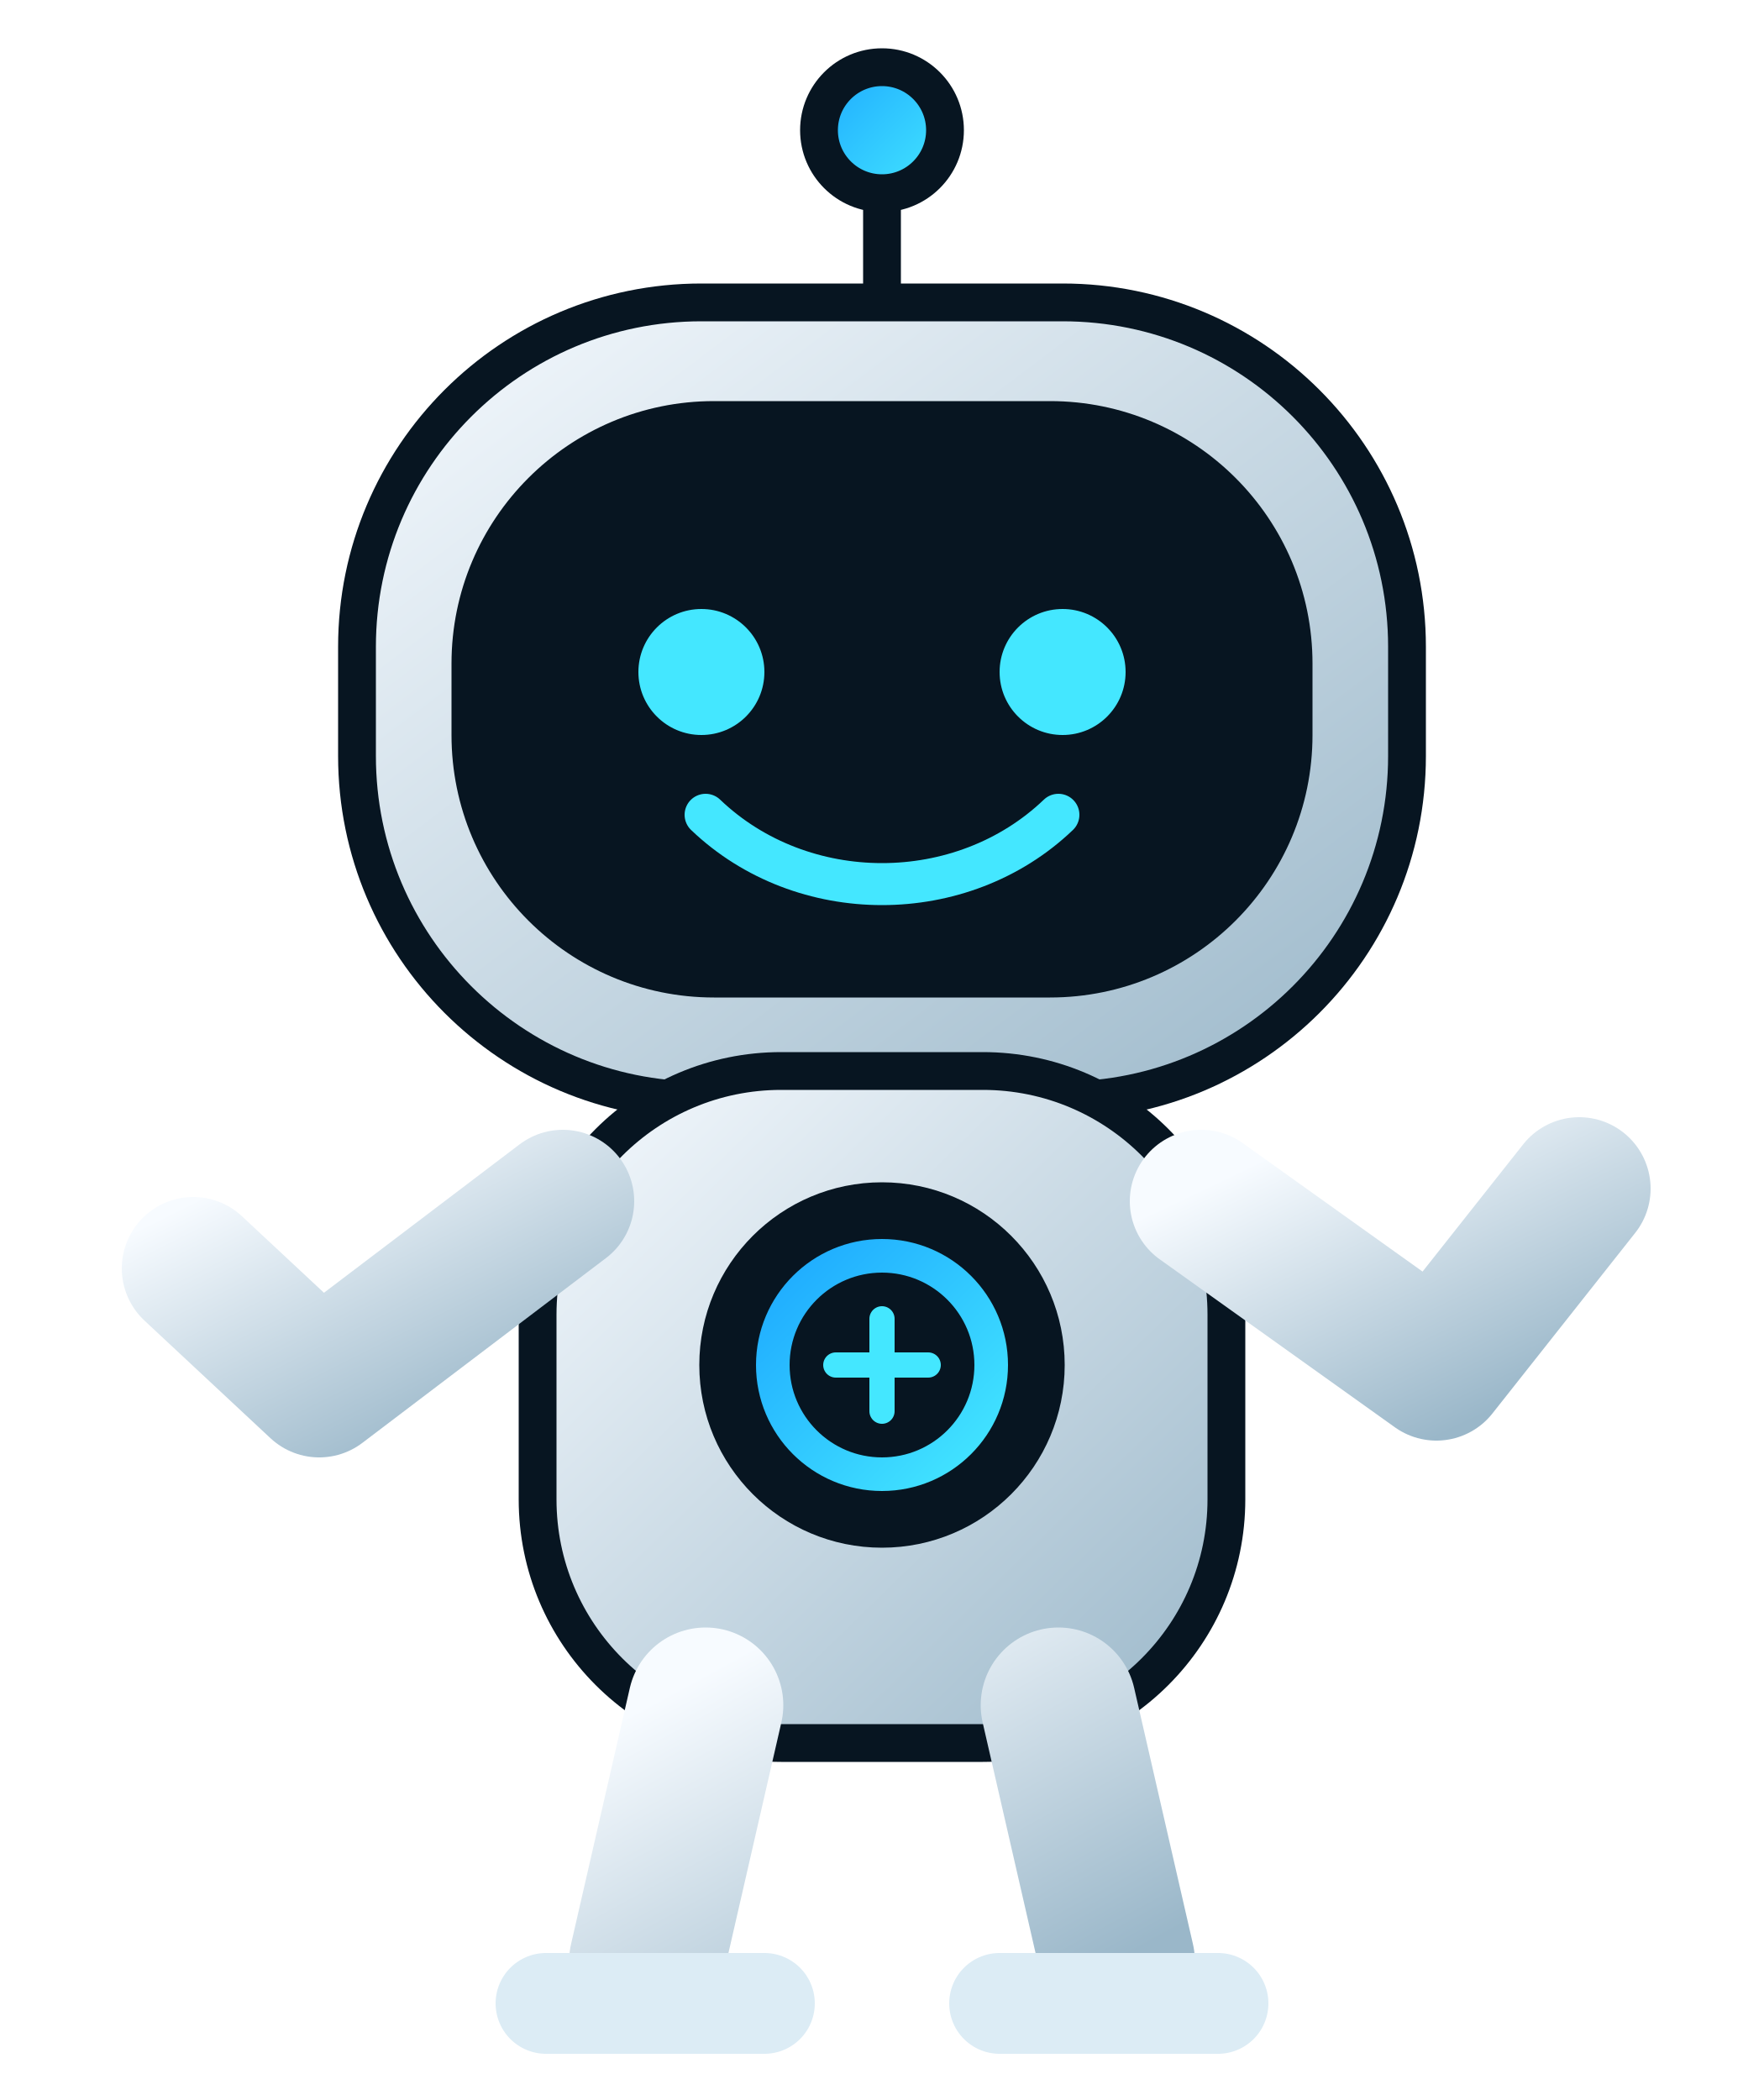
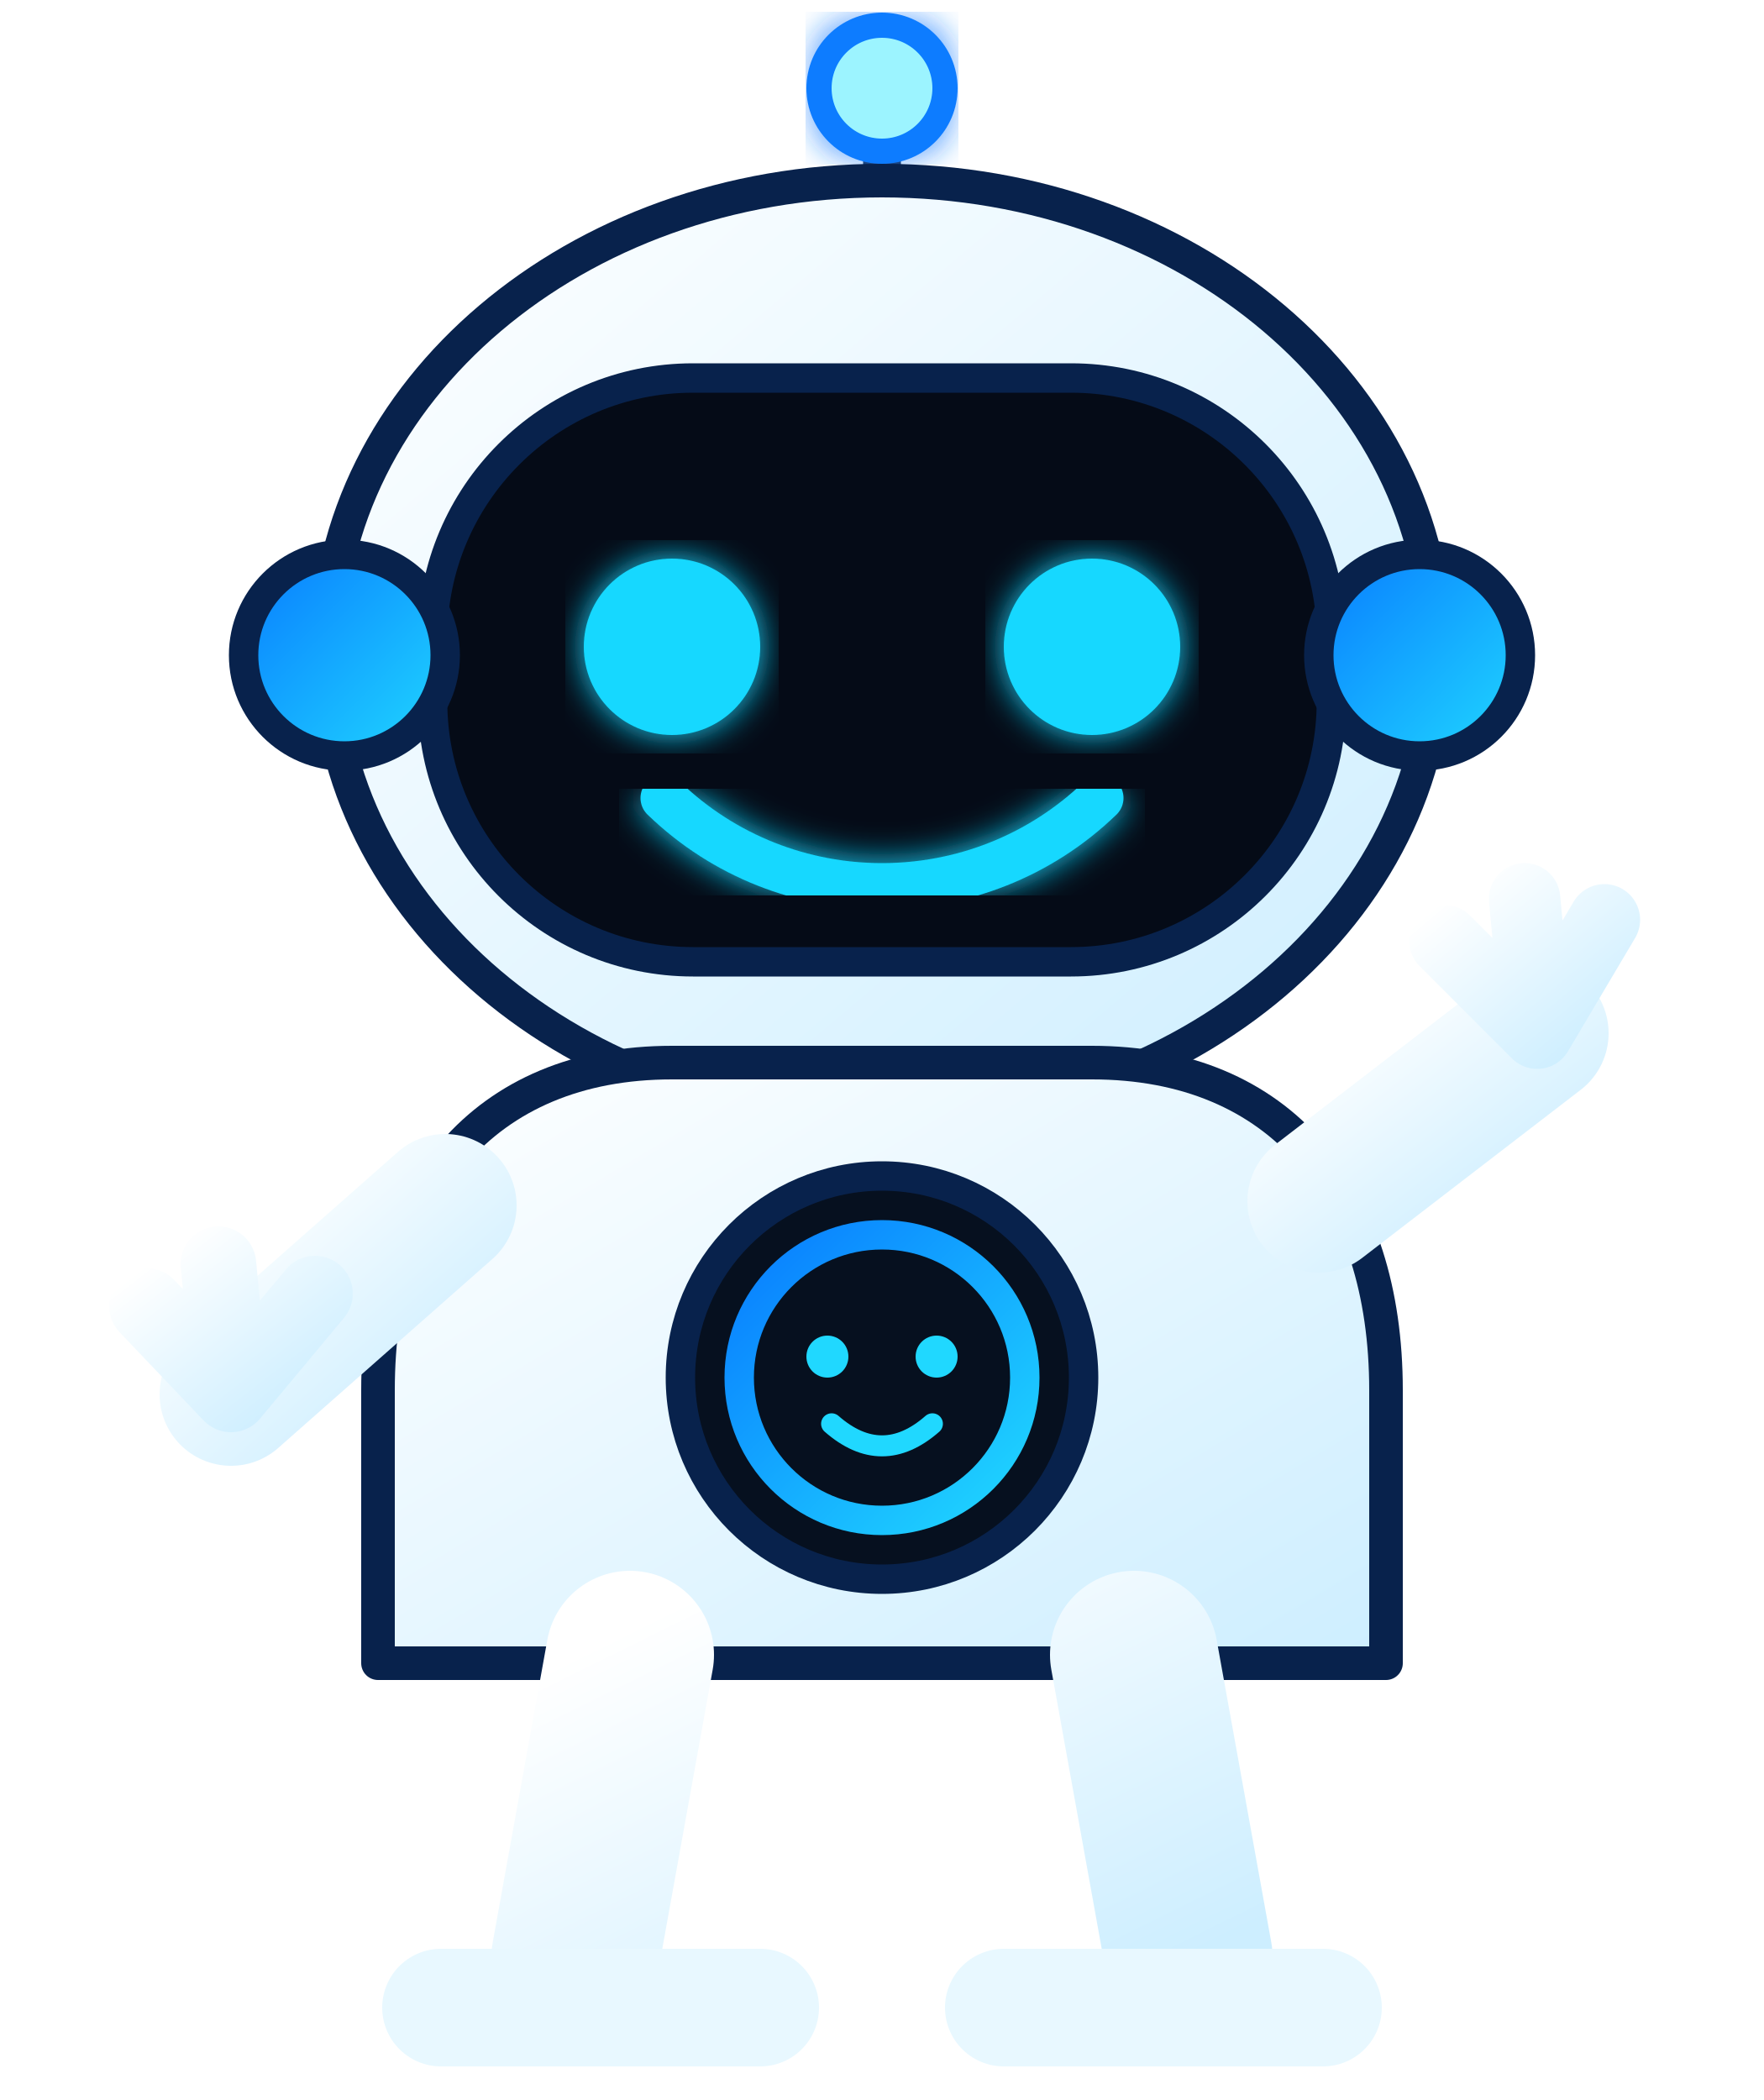
- <svg xmlns="http://www.w3.org/2000/svg" viewBox="0 0 420 500" role="img" aria-label="Mascotte robot Kiber">
+ <svg xmlns="http://www.w3.org/2000/svg" viewBox="0 0 420 500" role="img" aria-label="Mascotte Kiber">
  <defs>
-     <linearGradient id="body" x1="0" y1="0" x2="1" y2="1">
-       <stop stop-color="#f7fbff" />
-       <stop offset="1" stop-color="#9ab7c9" />
+     <linearGradient id="shell" x1="0" y1="0" x2="1" y2="1">
+       <stop stop-color="#ffffff" />
+       <stop offset="1" stop-color="#cdeeff" />
    </linearGradient>
    <linearGradient id="blue" x1="0" y1="0" x2="1" y2="1">
-       <stop stop-color="#1da9ff" />
-       <stop offset="1" stop-color="#44e7ff" />
+       <stop stop-color="#087cff" />
+       <stop offset="1" stop-color="#20d8ff" />
    </linearGradient>
+     <filter id="glow">
+       <feGaussianBlur stdDeviation="4" result="b" />
+       <feMerge>
+         <feMergeNode in="b" />
+         <feMergeNode in="SourceGraphic" />
+       </feMerge>
+     </filter>
  </defs>
-   <g stroke="#071521" stroke-width="9" stroke-linecap="round" stroke-linejoin="round">
-     <path d="M210 42v35" />
-     <circle cx="210" cy="31" r="15" fill="url(#blue)" />
-     <rect x="85" y="72" width="250" height="190" rx="82" fill="url(#body)" />
-     <rect x="112" y="100" width="196" height="133" rx="58" fill="#071521" />
-     <circle cx="167" cy="160" r="15" fill="#44e7ff" stroke="none" />
-     <circle cx="253" cy="160" r="15" fill="#44e7ff" stroke="none" />
-     <path d="M168 194c23 22 61 22 84 0" fill="none" stroke="#44e7ff" stroke-width="10" />
-     <rect x="128" y="255" width="164" height="160" rx="58" fill="url(#body)" />
-     <circle cx="210" cy="325" r="39" fill="#071521" />
-     <circle cx="210" cy="325" r="26" fill="none" stroke="url(#blue)" stroke-width="8" />
-     <path d="M199 325h22M210 314v22" stroke="#44e7ff" stroke-width="6" />
-     <path d="M134 286L76 330 46 302" fill="none" stroke="url(#body)" stroke-width="34" />
-     <path d="M286 286l56 40 34-43" fill="none" stroke="url(#body)" stroke-width="34" />
-     <path d="M168 406l-14 61M252 406l14 61" fill="none" stroke="url(#body)" stroke-width="37" />
-     <path d="M130 477h52M238 477h52" stroke="#dcecf5" stroke-width="24" />
+   <g stroke="#08224c" stroke-linecap="round" stroke-linejoin="round">
+     <path d="M210 31v36" stroke-width="9" />
+     <circle cx="210" cy="21" r="15" fill="#9cf4ff" stroke="#087cff" stroke-width="6" filter="url(#glow)" />
+     <ellipse cx="210" cy="155" rx="132" ry="112" fill="url(#shell)" stroke-width="8" />
+     <rect x="103" y="90" width="214" height="139" rx="62" fill="#050b17" stroke-width="7" />
+     <circle cx="160" cy="154" r="21" fill="#18d8ff" stroke="none" filter="url(#glow)" />
+     <circle cx="260" cy="154" r="21" fill="#18d8ff" stroke="none" filter="url(#glow)" />
+     <path d="M158 190c29 28 75 28 104 0" fill="none" stroke="#18d8ff" stroke-width="11" filter="url(#glow)" />
+     <circle cx="82" cy="156" r="24" fill="url(#blue)" stroke-width="7" />
+     <circle cx="338" cy="156" r="24" fill="url(#blue)" stroke-width="7" />
+     <path d="M160 253h100c45 0 70 31 70 78v65H90v-65c0-47 25-78 70-78z" fill="url(#shell)" stroke-width="8" />
+     <circle cx="210" cy="328" r="48" fill="#06101f" stroke-width="7" />
+     <circle cx="210" cy="328" r="34" fill="none" stroke="url(#blue)" stroke-width="7" />
+     <circle cx="197" cy="323" r="5" fill="#20d8ff" stroke="none" />
+     <circle cx="223" cy="323" r="5" fill="#20d8ff" stroke="none" />
+     <path d="M198 339c8 7 16 7 24 0" fill="none" stroke="#20d8ff" stroke-width="5" />
+     <path d="M106 287L55 332" fill="none" stroke="url(#shell)" stroke-width="34" />
+     <path d="M55 332l-20-21M55 332l-3-31M55 332l20-24" fill="none" stroke="url(#shell)" stroke-width="18" />
+     <path d="M314 286l52-40" fill="none" stroke="url(#shell)" stroke-width="34" />
+     <path d="M366 246l16-27M366 246l-3-32M366 246l-22-22" fill="none" stroke="url(#shell)" stroke-width="17" />
+     <path d="M150 394l-13 72M270 394l13 72" fill="none" stroke="url(#shell)" stroke-width="40" />
+     <path d="M105 478h76M239 478h76" stroke="#e8f8ff" stroke-width="28" />
+     <path d="M111 478h63M246 478h63" stroke="#087cff" stroke-width="6" filter="url(#glow)" />
  </g>
</svg>
